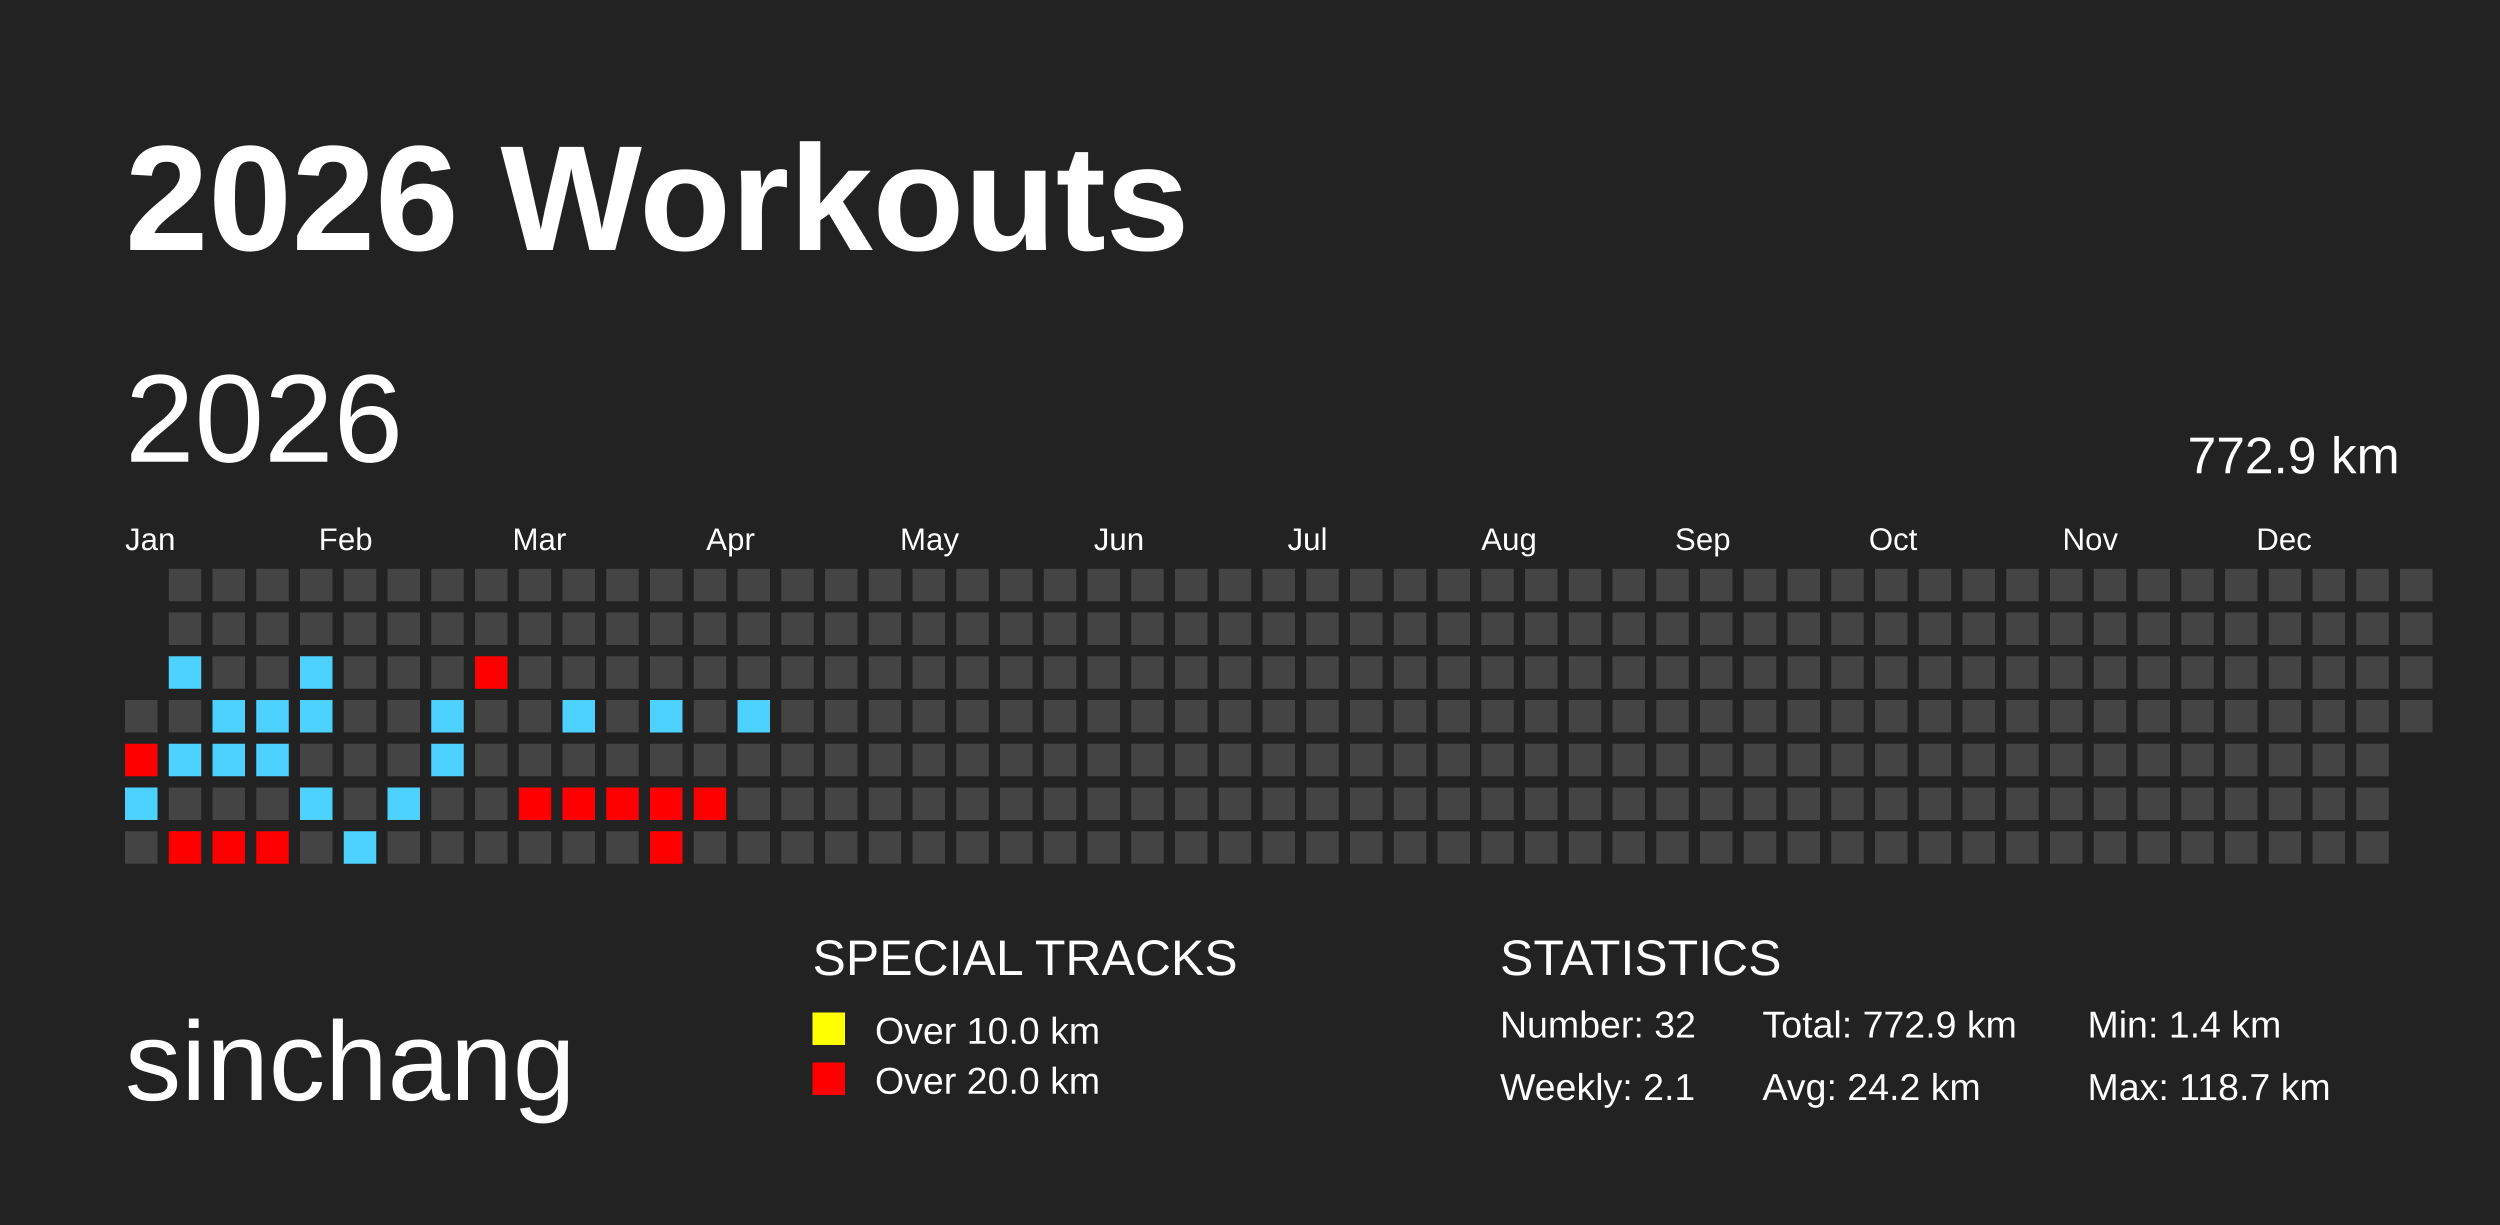
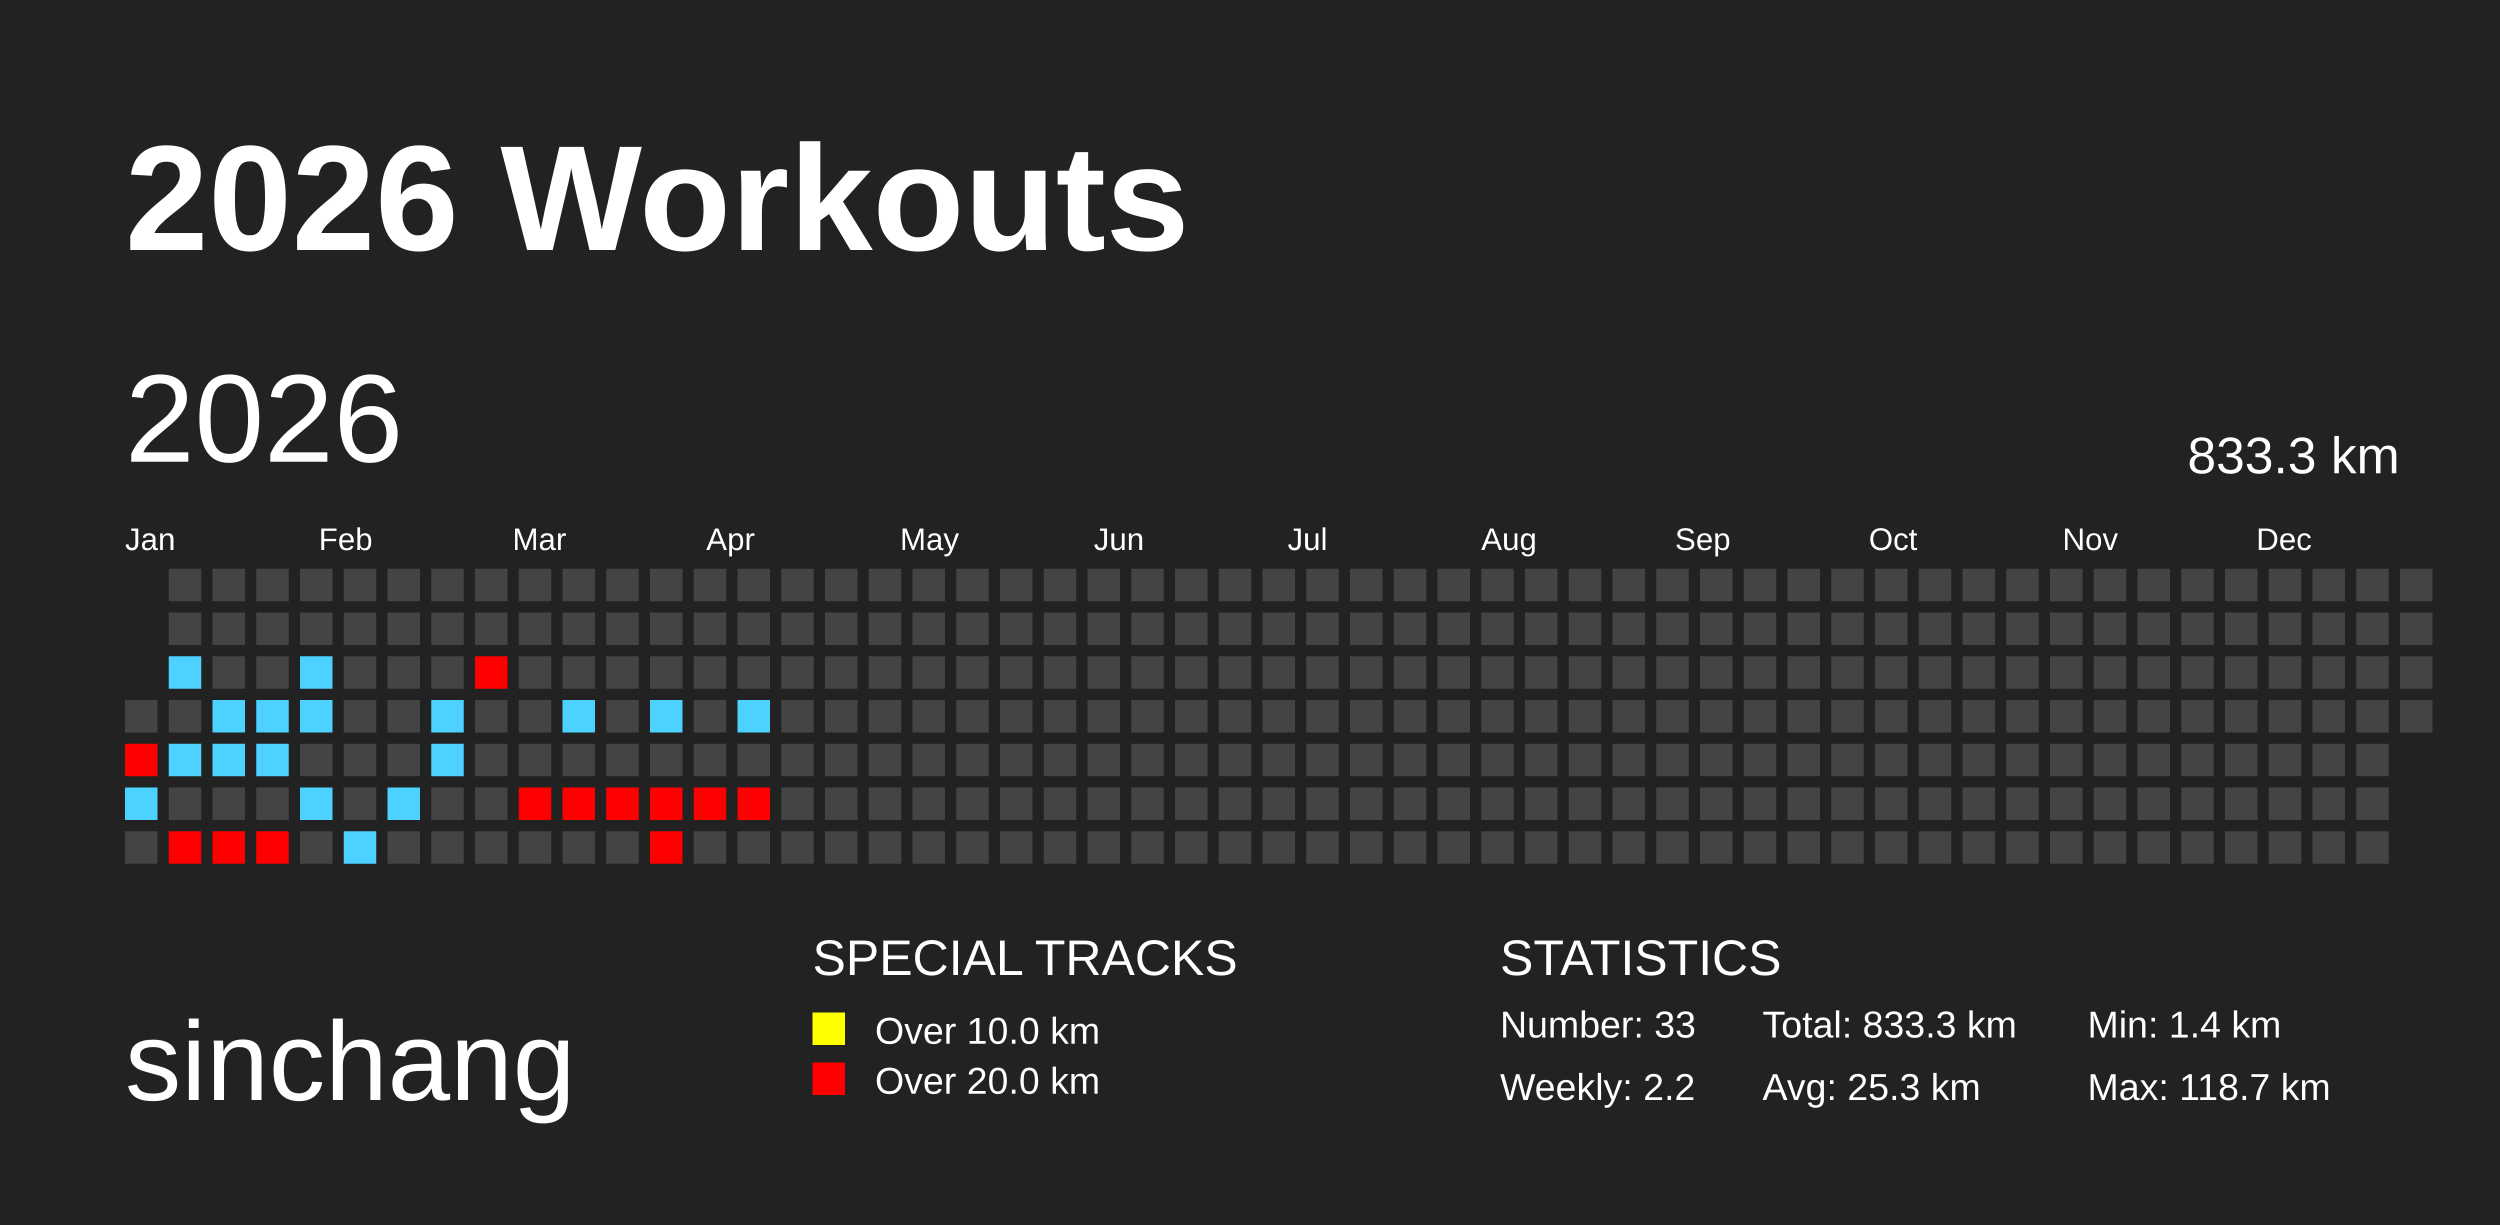
<svg xmlns="http://www.w3.org/2000/svg" baseProfile="full" height="98mm" version="1.1" viewBox="0,0,200,98" width="200mm">
  <defs />
  <rect fill="#222222" height="98" width="200" x="0" y="0" />
  <text fill="#FFFFFF" style="font-size:12px; font-family:Arial; font-weight:bold;" x="10" y="20">2026 Workouts</text>
  <text fill="#FFFFFF" style="font-size:9px; font-family:Arial" x="10" y="88">sinchang</text>
  <text fill="#FFFFFF" style="font-size:4px; font-family:Arial" x="65" y="78">SPECIAL TRACKS</text>
  <rect fill="yellow" height="2.6" width="2.6" x="65" y="81" />
  <text fill="#FFFFFF" style="font-size:3px; font-family:Arial" x="70" y="83.5">Over 10.0 km</text>
  <rect fill="red" height="2.6" width="2.6" x="65" y="85" />
  <text fill="#FFFFFF" style="font-size:3px; font-family:Arial" x="70" y="87.5">Over 20.0 km</text>
  <text fill="#FFFFFF" style="font-size:4px; font-family:Arial" x="120" y="78">STATISTICS</text>
-   <text fill="#FFFFFF" style="font-size:3px; font-family:Arial" x="120" y="83">Number: 32</text>
-   <text fill="#FFFFFF" style="font-size:3px; font-family:Arial" x="120" y="88">Weekly: 2.1</text>
-   <text fill="#FFFFFF" style="font-size:3px; font-family:Arial" x="141" y="83">Total: 772.9 km</text>
-   <text fill="#FFFFFF" style="font-size:3px; font-family:Arial" x="141" y="88">Avg: 24.2 km</text>
+   <text fill="#FFFFFF" style="font-size:3px; font-family:Arial" x="120" y="83">Number: 33</text>
+   <text fill="#FFFFFF" style="font-size:3px; font-family:Arial" x="120" y="88">Weekly: 2.2</text>
+   <text fill="#FFFFFF" style="font-size:3px; font-family:Arial" x="141" y="83">Total: 833.3 km</text>
+   <text fill="#FFFFFF" style="font-size:3px; font-family:Arial" x="141" y="88">Avg: 25.3 km</text>
  <text fill="#FFFFFF" style="font-size:3px; font-family:Arial" x="167" y="83">Min: 1.4 km</text>
  <text fill="#FFFFFF" style="font-size:3px; font-family:Arial" x="167" y="88">Max: 118.7 km</text>
  <text dominant-baseline="hanging" fill="#FFFFFF" style="font-size:10.0px; font-family:Arial;" x="10" y="30">2026</text>
-   <text dominant-baseline="hanging" fill="#FFFFFF" style="font-size:4.125px; font-family:Arial;" x="175" y="35">772.9 km</text>
+   <text dominant-baseline="hanging" fill="#FFFFFF" style="font-size:4.125px; font-family:Arial;" x="175" y="35">833.3 km</text>
  <text fill="#FFFFFF" style="font-size:2.5px; font-family:Arial" x="10.0" y="44">Jan</text>
  <text fill="#FFFFFF" style="font-size:2.5px; font-family:Arial" x="25.5" y="44">Feb</text>
  <text fill="#FFFFFF" style="font-size:2.5px; font-family:Arial" x="41.0" y="44">Mar</text>
  <text fill="#FFFFFF" style="font-size:2.5px; font-family:Arial" x="56.5" y="44">Apr</text>
  <text fill="#FFFFFF" style="font-size:2.5px; font-family:Arial" x="72.0" y="44">May</text>
  <text fill="#FFFFFF" style="font-size:2.5px; font-family:Arial" x="87.5" y="44">Jun</text>
  <text fill="#FFFFFF" style="font-size:2.5px; font-family:Arial" x="103.0" y="44">Jul</text>
  <text fill="#FFFFFF" style="font-size:2.5px; font-family:Arial" x="118.5" y="44">Aug</text>
  <text fill="#FFFFFF" style="font-size:2.5px; font-family:Arial" x="134.0" y="44">Sep</text>
  <text fill="#FFFFFF" style="font-size:2.5px; font-family:Arial" x="149.5" y="44">Oct</text>
  <text fill="#FFFFFF" style="font-size:2.5px; font-family:Arial" x="165.0" y="44">Nov</text>
  <text fill="#FFFFFF" style="font-size:2.5px; font-family:Arial" x="180.5" y="44">Dec</text>
  <rect fill="#444444" height="2.6" width="2.6" x="10.0" y="56.0" />
  <rect fill="red" height="2.6" width="2.6" x="10.0" y="59.5" />
  <rect fill="#4dd2ff" height="2.6" width="2.6" x="10.0" y="63.0" />
  <rect fill="#444444" height="2.6" width="2.6" x="10.0" y="66.5" />
  <rect fill="#444444" height="2.6" width="2.6" x="13.5" y="45.5" />
  <rect fill="#444444" height="2.6" width="2.6" x="13.5" y="49.0" />
  <rect fill="#4dd2ff" height="2.6" width="2.6" x="13.5" y="52.5" />
  <rect fill="#444444" height="2.6" width="2.6" x="13.5" y="56.0" />
  <rect fill="#4dd2ff" height="2.6" width="2.6" x="13.5" y="59.5" />
  <rect fill="#444444" height="2.6" width="2.6" x="13.5" y="63.0" />
  <rect fill="red" height="2.6" width="2.6" x="13.5" y="66.5" />
  <rect fill="#444444" height="2.6" width="2.6" x="17.0" y="45.5" />
  <rect fill="#444444" height="2.6" width="2.6" x="17.0" y="49.0" />
  <rect fill="#444444" height="2.6" width="2.6" x="17.0" y="52.5" />
  <rect fill="#4dd2ff" height="2.6" width="2.6" x="17.0" y="56.0" />
  <rect fill="#4dd2ff" height="2.6" width="2.6" x="17.0" y="59.5" />
  <rect fill="#444444" height="2.6" width="2.6" x="17.0" y="63.0" />
  <rect fill="red" height="2.6" width="2.6" x="17.0" y="66.5" />
  <rect fill="#444444" height="2.6" width="2.6" x="20.5" y="45.5" />
  <rect fill="#444444" height="2.6" width="2.6" x="20.5" y="49.0" />
  <rect fill="#444444" height="2.6" width="2.6" x="20.5" y="52.5" />
  <rect fill="#4dd2ff" height="2.6" width="2.6" x="20.5" y="56.0" />
  <rect fill="#4dd2ff" height="2.6" width="2.6" x="20.5" y="59.5" />
  <rect fill="#444444" height="2.6" width="2.6" x="20.5" y="63.0" />
  <rect fill="red" height="2.6" width="2.6" x="20.5" y="66.5" />
  <rect fill="#444444" height="2.6" width="2.6" x="24.0" y="45.5" />
  <rect fill="#444444" height="2.6" width="2.6" x="24.0" y="49.0" />
  <rect fill="#4dd2ff" height="2.6" width="2.6" x="24.0" y="52.5" />
  <rect fill="#4dd2ff" height="2.6" width="2.6" x="24.0" y="56.0" />
  <rect fill="#444444" height="2.6" width="2.6" x="24.0" y="59.5" />
  <rect fill="#4dd2ff" height="2.6" width="2.6" x="24.0" y="63.0" />
  <rect fill="#444444" height="2.6" width="2.6" x="24.0" y="66.5" />
  <rect fill="#444444" height="2.6" width="2.6" x="27.5" y="45.5" />
  <rect fill="#444444" height="2.6" width="2.6" x="27.5" y="49.0" />
  <rect fill="#444444" height="2.6" width="2.6" x="27.5" y="52.5" />
  <rect fill="#444444" height="2.6" width="2.6" x="27.5" y="56.0" />
  <rect fill="#444444" height="2.6" width="2.6" x="27.5" y="59.5" />
  <rect fill="#444444" height="2.6" width="2.6" x="27.5" y="63.0" />
  <rect fill="#4dd2ff" height="2.6" width="2.6" x="27.5" y="66.5" />
  <rect fill="#444444" height="2.6" width="2.6" x="31.0" y="45.5" />
  <rect fill="#444444" height="2.6" width="2.6" x="31.0" y="49.0" />
  <rect fill="#444444" height="2.6" width="2.6" x="31.0" y="52.5" />
  <rect fill="#444444" height="2.6" width="2.6" x="31.0" y="56.0" />
  <rect fill="#444444" height="2.6" width="2.6" x="31.0" y="59.5" />
  <rect fill="#4dd2ff" height="2.6" width="2.6" x="31.0" y="63.0" />
  <rect fill="#444444" height="2.6" width="2.6" x="31.0" y="66.5" />
  <rect fill="#444444" height="2.6" width="2.6" x="34.5" y="45.5" />
  <rect fill="#444444" height="2.6" width="2.6" x="34.5" y="49.0" />
  <rect fill="#444444" height="2.6" width="2.6" x="34.5" y="52.5" />
  <rect fill="#4dd2ff" height="2.6" width="2.6" x="34.5" y="56.0" />
  <rect fill="#4dd2ff" height="2.6" width="2.6" x="34.5" y="59.5" />
  <rect fill="#444444" height="2.6" width="2.6" x="34.5" y="63.0" />
  <rect fill="#444444" height="2.6" width="2.6" x="34.5" y="66.5" />
  <rect fill="#444444" height="2.6" width="2.6" x="38.0" y="45.5" />
  <rect fill="#444444" height="2.6" width="2.6" x="38.0" y="49.0" />
  <rect fill="red" height="2.6" width="2.6" x="38.0" y="52.5" />
  <rect fill="#444444" height="2.6" width="2.6" x="38.0" y="56.0" />
  <rect fill="#444444" height="2.6" width="2.6" x="38.0" y="59.5" />
  <rect fill="#444444" height="2.6" width="2.6" x="38.0" y="63.0" />
  <rect fill="#444444" height="2.6" width="2.6" x="38.0" y="66.5" />
  <rect fill="#444444" height="2.6" width="2.6" x="41.5" y="45.5" />
  <rect fill="#444444" height="2.6" width="2.6" x="41.5" y="49.0" />
  <rect fill="#444444" height="2.6" width="2.6" x="41.5" y="52.5" />
  <rect fill="#444444" height="2.6" width="2.6" x="41.5" y="56.0" />
  <rect fill="#444444" height="2.6" width="2.6" x="41.5" y="59.5" />
  <rect fill="red" height="2.6" width="2.6" x="41.5" y="63.0" />
  <rect fill="#444444" height="2.6" width="2.6" x="41.5" y="66.5" />
  <rect fill="#444444" height="2.6" width="2.6" x="45.0" y="45.5" />
  <rect fill="#444444" height="2.6" width="2.6" x="45.0" y="49.0" />
  <rect fill="#444444" height="2.6" width="2.6" x="45.0" y="52.5" />
  <rect fill="#4dd2ff" height="2.6" width="2.6" x="45.0" y="56.0" />
  <rect fill="#444444" height="2.6" width="2.6" x="45.0" y="59.5" />
  <rect fill="red" height="2.6" width="2.6" x="45.0" y="63.0" />
  <rect fill="#444444" height="2.6" width="2.6" x="45.0" y="66.5" />
  <rect fill="#444444" height="2.6" width="2.6" x="48.5" y="45.5" />
  <rect fill="#444444" height="2.6" width="2.6" x="48.5" y="49.0" />
  <rect fill="#444444" height="2.6" width="2.6" x="48.5" y="52.5" />
  <rect fill="#444444" height="2.6" width="2.6" x="48.5" y="56.0" />
  <rect fill="#444444" height="2.6" width="2.6" x="48.5" y="59.5" />
  <rect fill="red" height="2.6" width="2.6" x="48.5" y="63.0" />
  <rect fill="#444444" height="2.6" width="2.6" x="48.5" y="66.5" />
  <rect fill="#444444" height="2.6" width="2.6" x="52.0" y="45.5" />
  <rect fill="#444444" height="2.6" width="2.6" x="52.0" y="49.0" />
  <rect fill="#444444" height="2.6" width="2.6" x="52.0" y="52.5" />
  <rect fill="#4dd2ff" height="2.6" width="2.6" x="52.0" y="56.0" />
  <rect fill="#444444" height="2.6" width="2.6" x="52.0" y="59.5" />
  <rect fill="red" height="2.6" width="2.6" x="52.0" y="63.0" />
  <rect fill="red" height="2.6" width="2.6" x="52.0" y="66.5" />
  <rect fill="#444444" height="2.6" width="2.6" x="55.5" y="45.5" />
  <rect fill="#444444" height="2.6" width="2.6" x="55.5" y="49.0" />
  <rect fill="#444444" height="2.6" width="2.6" x="55.5" y="52.5" />
  <rect fill="#444444" height="2.6" width="2.6" x="55.5" y="56.0" />
  <rect fill="#444444" height="2.6" width="2.6" x="55.5" y="59.5" />
  <rect fill="red" height="2.6" width="2.6" x="55.5" y="63.0" />
  <rect fill="#444444" height="2.6" width="2.6" x="55.5" y="66.5" />
  <rect fill="#444444" height="2.6" width="2.6" x="59.0" y="45.5" />
  <rect fill="#444444" height="2.6" width="2.6" x="59.0" y="49.0" />
  <rect fill="#444444" height="2.6" width="2.6" x="59.0" y="52.5" />
  <rect fill="#4dd2ff" height="2.6" width="2.6" x="59.0" y="56.0" />
  <rect fill="#444444" height="2.6" width="2.6" x="59.0" y="59.5" />
-   <rect fill="#444444" height="2.6" width="2.6" x="59.0" y="63.0" />
+   <rect fill="red" height="2.6" width="2.6" x="59.0" y="63.0" />
  <rect fill="#444444" height="2.6" width="2.6" x="59.0" y="66.5" />
  <rect fill="#444444" height="2.6" width="2.6" x="62.5" y="45.5" />
  <rect fill="#444444" height="2.6" width="2.6" x="62.5" y="49.0" />
  <rect fill="#444444" height="2.6" width="2.6" x="62.5" y="52.5" />
  <rect fill="#444444" height="2.6" width="2.6" x="62.5" y="56.0" />
  <rect fill="#444444" height="2.6" width="2.6" x="62.5" y="59.5" />
  <rect fill="#444444" height="2.6" width="2.6" x="62.5" y="63.0" />
  <rect fill="#444444" height="2.6" width="2.6" x="62.5" y="66.5" />
  <rect fill="#444444" height="2.6" width="2.6" x="66.0" y="45.5" />
  <rect fill="#444444" height="2.6" width="2.6" x="66.0" y="49.0" />
  <rect fill="#444444" height="2.6" width="2.6" x="66.0" y="52.5" />
  <rect fill="#444444" height="2.6" width="2.6" x="66.0" y="56.0" />
  <rect fill="#444444" height="2.6" width="2.6" x="66.0" y="59.5" />
  <rect fill="#444444" height="2.6" width="2.6" x="66.0" y="63.0" />
  <rect fill="#444444" height="2.6" width="2.6" x="66.0" y="66.5" />
  <rect fill="#444444" height="2.6" width="2.6" x="69.5" y="45.5" />
  <rect fill="#444444" height="2.6" width="2.6" x="69.5" y="49.0" />
  <rect fill="#444444" height="2.6" width="2.6" x="69.5" y="52.5" />
  <rect fill="#444444" height="2.6" width="2.6" x="69.5" y="56.0" />
  <rect fill="#444444" height="2.6" width="2.6" x="69.5" y="59.5" />
  <rect fill="#444444" height="2.6" width="2.6" x="69.5" y="63.0" />
  <rect fill="#444444" height="2.6" width="2.6" x="69.5" y="66.5" />
  <rect fill="#444444" height="2.6" width="2.6" x="73.0" y="45.5" />
  <rect fill="#444444" height="2.6" width="2.6" x="73.0" y="49.0" />
  <rect fill="#444444" height="2.6" width="2.6" x="73.0" y="52.5" />
  <rect fill="#444444" height="2.6" width="2.6" x="73.0" y="56.0" />
  <rect fill="#444444" height="2.6" width="2.6" x="73.0" y="59.5" />
  <rect fill="#444444" height="2.6" width="2.6" x="73.0" y="63.0" />
  <rect fill="#444444" height="2.6" width="2.6" x="73.0" y="66.5" />
  <rect fill="#444444" height="2.6" width="2.6" x="76.5" y="45.5" />
  <rect fill="#444444" height="2.6" width="2.6" x="76.5" y="49.0" />
  <rect fill="#444444" height="2.6" width="2.6" x="76.5" y="52.5" />
  <rect fill="#444444" height="2.6" width="2.6" x="76.5" y="56.0" />
  <rect fill="#444444" height="2.6" width="2.6" x="76.5" y="59.5" />
  <rect fill="#444444" height="2.6" width="2.6" x="76.5" y="63.0" />
  <rect fill="#444444" height="2.6" width="2.6" x="76.5" y="66.5" />
  <rect fill="#444444" height="2.6" width="2.6" x="80.0" y="45.5" />
  <rect fill="#444444" height="2.6" width="2.6" x="80.0" y="49.0" />
  <rect fill="#444444" height="2.6" width="2.6" x="80.0" y="52.5" />
  <rect fill="#444444" height="2.6" width="2.6" x="80.0" y="56.0" />
  <rect fill="#444444" height="2.6" width="2.6" x="80.0" y="59.5" />
  <rect fill="#444444" height="2.6" width="2.6" x="80.0" y="63.0" />
  <rect fill="#444444" height="2.6" width="2.6" x="80.0" y="66.5" />
  <rect fill="#444444" height="2.6" width="2.6" x="83.5" y="45.5" />
  <rect fill="#444444" height="2.6" width="2.6" x="83.5" y="49.0" />
  <rect fill="#444444" height="2.6" width="2.6" x="83.5" y="52.5" />
  <rect fill="#444444" height="2.6" width="2.6" x="83.5" y="56.0" />
  <rect fill="#444444" height="2.6" width="2.6" x="83.5" y="59.5" />
  <rect fill="#444444" height="2.6" width="2.6" x="83.5" y="63.0" />
  <rect fill="#444444" height="2.6" width="2.6" x="83.5" y="66.5" />
  <rect fill="#444444" height="2.6" width="2.6" x="87.0" y="45.5" />
  <rect fill="#444444" height="2.6" width="2.6" x="87.0" y="49.0" />
  <rect fill="#444444" height="2.6" width="2.6" x="87.0" y="52.5" />
  <rect fill="#444444" height="2.6" width="2.6" x="87.0" y="56.0" />
  <rect fill="#444444" height="2.6" width="2.6" x="87.0" y="59.5" />
  <rect fill="#444444" height="2.6" width="2.6" x="87.0" y="63.0" />
  <rect fill="#444444" height="2.6" width="2.6" x="87.0" y="66.5" />
  <rect fill="#444444" height="2.6" width="2.6" x="90.5" y="45.5" />
  <rect fill="#444444" height="2.6" width="2.6" x="90.5" y="49.0" />
  <rect fill="#444444" height="2.6" width="2.6" x="90.5" y="52.5" />
  <rect fill="#444444" height="2.6" width="2.6" x="90.5" y="56.0" />
  <rect fill="#444444" height="2.6" width="2.6" x="90.5" y="59.5" />
  <rect fill="#444444" height="2.6" width="2.6" x="90.5" y="63.0" />
  <rect fill="#444444" height="2.6" width="2.6" x="90.5" y="66.5" />
  <rect fill="#444444" height="2.6" width="2.6" x="94.0" y="45.5" />
  <rect fill="#444444" height="2.6" width="2.6" x="94.0" y="49.0" />
  <rect fill="#444444" height="2.6" width="2.6" x="94.0" y="52.5" />
  <rect fill="#444444" height="2.6" width="2.6" x="94.0" y="56.0" />
  <rect fill="#444444" height="2.6" width="2.6" x="94.0" y="59.5" />
  <rect fill="#444444" height="2.6" width="2.6" x="94.0" y="63.0" />
  <rect fill="#444444" height="2.6" width="2.6" x="94.0" y="66.5" />
  <rect fill="#444444" height="2.6" width="2.6" x="97.5" y="45.5" />
  <rect fill="#444444" height="2.6" width="2.6" x="97.5" y="49.0" />
  <rect fill="#444444" height="2.6" width="2.6" x="97.5" y="52.5" />
  <rect fill="#444444" height="2.6" width="2.6" x="97.5" y="56.0" />
  <rect fill="#444444" height="2.6" width="2.6" x="97.5" y="59.5" />
  <rect fill="#444444" height="2.6" width="2.6" x="97.5" y="63.0" />
  <rect fill="#444444" height="2.6" width="2.6" x="97.5" y="66.5" />
  <rect fill="#444444" height="2.6" width="2.6" x="101.0" y="45.5" />
  <rect fill="#444444" height="2.6" width="2.6" x="101.0" y="49.0" />
  <rect fill="#444444" height="2.6" width="2.6" x="101.0" y="52.5" />
  <rect fill="#444444" height="2.6" width="2.6" x="101.0" y="56.0" />
  <rect fill="#444444" height="2.6" width="2.6" x="101.0" y="59.5" />
  <rect fill="#444444" height="2.6" width="2.6" x="101.0" y="63.0" />
  <rect fill="#444444" height="2.6" width="2.6" x="101.0" y="66.5" />
  <rect fill="#444444" height="2.6" width="2.6" x="104.5" y="45.5" />
  <rect fill="#444444" height="2.6" width="2.6" x="104.5" y="49.0" />
  <rect fill="#444444" height="2.6" width="2.6" x="104.5" y="52.5" />
  <rect fill="#444444" height="2.6" width="2.6" x="104.5" y="56.0" />
  <rect fill="#444444" height="2.6" width="2.6" x="104.5" y="59.5" />
  <rect fill="#444444" height="2.6" width="2.6" x="104.5" y="63.0" />
  <rect fill="#444444" height="2.6" width="2.6" x="104.5" y="66.5" />
  <rect fill="#444444" height="2.6" width="2.6" x="108.0" y="45.5" />
  <rect fill="#444444" height="2.6" width="2.6" x="108.0" y="49.0" />
  <rect fill="#444444" height="2.6" width="2.6" x="108.0" y="52.5" />
  <rect fill="#444444" height="2.6" width="2.6" x="108.0" y="56.0" />
  <rect fill="#444444" height="2.6" width="2.6" x="108.0" y="59.5" />
  <rect fill="#444444" height="2.6" width="2.6" x="108.0" y="63.0" />
  <rect fill="#444444" height="2.6" width="2.6" x="108.0" y="66.5" />
  <rect fill="#444444" height="2.6" width="2.6" x="111.5" y="45.5" />
  <rect fill="#444444" height="2.6" width="2.6" x="111.5" y="49.0" />
  <rect fill="#444444" height="2.6" width="2.6" x="111.5" y="52.5" />
  <rect fill="#444444" height="2.6" width="2.6" x="111.5" y="56.0" />
  <rect fill="#444444" height="2.6" width="2.6" x="111.5" y="59.5" />
  <rect fill="#444444" height="2.6" width="2.6" x="111.5" y="63.0" />
  <rect fill="#444444" height="2.6" width="2.6" x="111.5" y="66.5" />
  <rect fill="#444444" height="2.6" width="2.6" x="115.0" y="45.5" />
  <rect fill="#444444" height="2.6" width="2.6" x="115.0" y="49.0" />
  <rect fill="#444444" height="2.6" width="2.6" x="115.0" y="52.5" />
  <rect fill="#444444" height="2.6" width="2.6" x="115.0" y="56.0" />
  <rect fill="#444444" height="2.6" width="2.6" x="115.0" y="59.5" />
  <rect fill="#444444" height="2.6" width="2.6" x="115.0" y="63.0" />
  <rect fill="#444444" height="2.6" width="2.6" x="115.0" y="66.5" />
  <rect fill="#444444" height="2.6" width="2.6" x="118.5" y="45.5" />
  <rect fill="#444444" height="2.6" width="2.6" x="118.5" y="49.0" />
  <rect fill="#444444" height="2.6" width="2.6" x="118.5" y="52.5" />
  <rect fill="#444444" height="2.6" width="2.6" x="118.5" y="56.0" />
  <rect fill="#444444" height="2.6" width="2.6" x="118.5" y="59.5" />
  <rect fill="#444444" height="2.6" width="2.6" x="118.5" y="63.0" />
  <rect fill="#444444" height="2.6" width="2.6" x="118.5" y="66.5" />
  <rect fill="#444444" height="2.6" width="2.6" x="122.0" y="45.5" />
  <rect fill="#444444" height="2.6" width="2.6" x="122.0" y="49.0" />
  <rect fill="#444444" height="2.6" width="2.6" x="122.0" y="52.5" />
  <rect fill="#444444" height="2.6" width="2.6" x="122.0" y="56.0" />
  <rect fill="#444444" height="2.6" width="2.6" x="122.0" y="59.5" />
  <rect fill="#444444" height="2.6" width="2.6" x="122.0" y="63.0" />
  <rect fill="#444444" height="2.6" width="2.6" x="122.0" y="66.5" />
  <rect fill="#444444" height="2.6" width="2.6" x="125.5" y="45.5" />
  <rect fill="#444444" height="2.6" width="2.6" x="125.5" y="49.0" />
  <rect fill="#444444" height="2.6" width="2.6" x="125.5" y="52.5" />
  <rect fill="#444444" height="2.6" width="2.6" x="125.5" y="56.0" />
  <rect fill="#444444" height="2.6" width="2.6" x="125.5" y="59.5" />
  <rect fill="#444444" height="2.6" width="2.6" x="125.5" y="63.0" />
  <rect fill="#444444" height="2.6" width="2.6" x="125.5" y="66.5" />
  <rect fill="#444444" height="2.6" width="2.6" x="129.0" y="45.5" />
  <rect fill="#444444" height="2.6" width="2.6" x="129.0" y="49.0" />
  <rect fill="#444444" height="2.6" width="2.6" x="129.0" y="52.5" />
  <rect fill="#444444" height="2.6" width="2.6" x="129.0" y="56.0" />
  <rect fill="#444444" height="2.6" width="2.6" x="129.0" y="59.5" />
  <rect fill="#444444" height="2.6" width="2.6" x="129.0" y="63.0" />
  <rect fill="#444444" height="2.6" width="2.6" x="129.0" y="66.5" />
  <rect fill="#444444" height="2.6" width="2.6" x="132.5" y="45.5" />
  <rect fill="#444444" height="2.6" width="2.6" x="132.5" y="49.0" />
  <rect fill="#444444" height="2.6" width="2.6" x="132.5" y="52.5" />
  <rect fill="#444444" height="2.6" width="2.6" x="132.5" y="56.0" />
  <rect fill="#444444" height="2.6" width="2.6" x="132.5" y="59.5" />
  <rect fill="#444444" height="2.6" width="2.6" x="132.5" y="63.0" />
  <rect fill="#444444" height="2.6" width="2.6" x="132.5" y="66.5" />
  <rect fill="#444444" height="2.6" width="2.6" x="136.0" y="45.5" />
  <rect fill="#444444" height="2.6" width="2.6" x="136.0" y="49.0" />
  <rect fill="#444444" height="2.6" width="2.6" x="136.0" y="52.5" />
  <rect fill="#444444" height="2.6" width="2.6" x="136.0" y="56.0" />
  <rect fill="#444444" height="2.6" width="2.6" x="136.0" y="59.5" />
  <rect fill="#444444" height="2.6" width="2.6" x="136.0" y="63.0" />
  <rect fill="#444444" height="2.6" width="2.6" x="136.0" y="66.5" />
  <rect fill="#444444" height="2.6" width="2.6" x="139.5" y="45.5" />
  <rect fill="#444444" height="2.6" width="2.6" x="139.5" y="49.0" />
  <rect fill="#444444" height="2.6" width="2.6" x="139.5" y="52.5" />
  <rect fill="#444444" height="2.6" width="2.6" x="139.5" y="56.0" />
  <rect fill="#444444" height="2.6" width="2.6" x="139.5" y="59.5" />
  <rect fill="#444444" height="2.6" width="2.6" x="139.5" y="63.0" />
  <rect fill="#444444" height="2.6" width="2.6" x="139.5" y="66.5" />
  <rect fill="#444444" height="2.6" width="2.6" x="143.0" y="45.5" />
  <rect fill="#444444" height="2.6" width="2.6" x="143.0" y="49.0" />
  <rect fill="#444444" height="2.6" width="2.6" x="143.0" y="52.5" />
  <rect fill="#444444" height="2.6" width="2.6" x="143.0" y="56.0" />
  <rect fill="#444444" height="2.6" width="2.6" x="143.0" y="59.5" />
  <rect fill="#444444" height="2.6" width="2.6" x="143.0" y="63.0" />
  <rect fill="#444444" height="2.6" width="2.6" x="143.0" y="66.5" />
  <rect fill="#444444" height="2.6" width="2.6" x="146.5" y="45.5" />
  <rect fill="#444444" height="2.6" width="2.6" x="146.5" y="49.0" />
  <rect fill="#444444" height="2.6" width="2.6" x="146.5" y="52.5" />
  <rect fill="#444444" height="2.6" width="2.6" x="146.5" y="56.0" />
  <rect fill="#444444" height="2.6" width="2.6" x="146.5" y="59.5" />
  <rect fill="#444444" height="2.6" width="2.6" x="146.5" y="63.0" />
  <rect fill="#444444" height="2.6" width="2.6" x="146.5" y="66.5" />
  <rect fill="#444444" height="2.6" width="2.6" x="150.0" y="45.5" />
  <rect fill="#444444" height="2.6" width="2.6" x="150.0" y="49.0" />
  <rect fill="#444444" height="2.6" width="2.6" x="150.0" y="52.5" />
  <rect fill="#444444" height="2.6" width="2.6" x="150.0" y="56.0" />
  <rect fill="#444444" height="2.6" width="2.6" x="150.0" y="59.5" />
  <rect fill="#444444" height="2.6" width="2.6" x="150.0" y="63.0" />
  <rect fill="#444444" height="2.6" width="2.6" x="150.0" y="66.5" />
  <rect fill="#444444" height="2.6" width="2.6" x="153.5" y="45.5" />
  <rect fill="#444444" height="2.6" width="2.6" x="153.5" y="49.0" />
  <rect fill="#444444" height="2.6" width="2.6" x="153.5" y="52.5" />
  <rect fill="#444444" height="2.6" width="2.6" x="153.5" y="56.0" />
  <rect fill="#444444" height="2.6" width="2.6" x="153.5" y="59.5" />
  <rect fill="#444444" height="2.6" width="2.6" x="153.5" y="63.0" />
  <rect fill="#444444" height="2.6" width="2.6" x="153.5" y="66.5" />
  <rect fill="#444444" height="2.6" width="2.6" x="157.0" y="45.5" />
  <rect fill="#444444" height="2.6" width="2.6" x="157.0" y="49.0" />
  <rect fill="#444444" height="2.6" width="2.6" x="157.0" y="52.5" />
  <rect fill="#444444" height="2.6" width="2.6" x="157.0" y="56.0" />
  <rect fill="#444444" height="2.6" width="2.6" x="157.0" y="59.5" />
  <rect fill="#444444" height="2.6" width="2.6" x="157.0" y="63.0" />
  <rect fill="#444444" height="2.6" width="2.6" x="157.0" y="66.5" />
  <rect fill="#444444" height="2.6" width="2.6" x="160.5" y="45.5" />
  <rect fill="#444444" height="2.6" width="2.6" x="160.5" y="49.0" />
  <rect fill="#444444" height="2.6" width="2.6" x="160.5" y="52.5" />
  <rect fill="#444444" height="2.6" width="2.6" x="160.5" y="56.0" />
  <rect fill="#444444" height="2.6" width="2.6" x="160.5" y="59.5" />
  <rect fill="#444444" height="2.6" width="2.6" x="160.5" y="63.0" />
  <rect fill="#444444" height="2.6" width="2.6" x="160.5" y="66.5" />
  <rect fill="#444444" height="2.6" width="2.6" x="164.0" y="45.5" />
  <rect fill="#444444" height="2.6" width="2.6" x="164.0" y="49.0" />
  <rect fill="#444444" height="2.6" width="2.6" x="164.0" y="52.5" />
  <rect fill="#444444" height="2.6" width="2.6" x="164.0" y="56.0" />
  <rect fill="#444444" height="2.6" width="2.6" x="164.0" y="59.5" />
  <rect fill="#444444" height="2.6" width="2.6" x="164.0" y="63.0" />
  <rect fill="#444444" height="2.6" width="2.6" x="164.0" y="66.5" />
  <rect fill="#444444" height="2.6" width="2.6" x="167.5" y="45.5" />
  <rect fill="#444444" height="2.6" width="2.6" x="167.5" y="49.0" />
  <rect fill="#444444" height="2.6" width="2.6" x="167.5" y="52.5" />
  <rect fill="#444444" height="2.6" width="2.6" x="167.5" y="56.0" />
  <rect fill="#444444" height="2.6" width="2.6" x="167.5" y="59.5" />
  <rect fill="#444444" height="2.6" width="2.6" x="167.5" y="63.0" />
  <rect fill="#444444" height="2.6" width="2.6" x="167.5" y="66.5" />
  <rect fill="#444444" height="2.6" width="2.6" x="171.0" y="45.5" />
  <rect fill="#444444" height="2.6" width="2.6" x="171.0" y="49.0" />
  <rect fill="#444444" height="2.6" width="2.6" x="171.0" y="52.5" />
  <rect fill="#444444" height="2.6" width="2.6" x="171.0" y="56.0" />
  <rect fill="#444444" height="2.6" width="2.6" x="171.0" y="59.5" />
  <rect fill="#444444" height="2.6" width="2.6" x="171.0" y="63.0" />
  <rect fill="#444444" height="2.6" width="2.6" x="171.0" y="66.5" />
  <rect fill="#444444" height="2.6" width="2.6" x="174.5" y="45.5" />
  <rect fill="#444444" height="2.6" width="2.6" x="174.5" y="49.0" />
  <rect fill="#444444" height="2.6" width="2.6" x="174.5" y="52.5" />
  <rect fill="#444444" height="2.6" width="2.6" x="174.5" y="56.0" />
  <rect fill="#444444" height="2.6" width="2.6" x="174.5" y="59.5" />
  <rect fill="#444444" height="2.6" width="2.6" x="174.5" y="63.0" />
  <rect fill="#444444" height="2.6" width="2.6" x="174.5" y="66.5" />
  <rect fill="#444444" height="2.6" width="2.6" x="178.0" y="45.5" />
  <rect fill="#444444" height="2.6" width="2.6" x="178.0" y="49.0" />
  <rect fill="#444444" height="2.6" width="2.6" x="178.0" y="52.5" />
  <rect fill="#444444" height="2.6" width="2.6" x="178.0" y="56.0" />
  <rect fill="#444444" height="2.6" width="2.6" x="178.0" y="59.5" />
  <rect fill="#444444" height="2.6" width="2.6" x="178.0" y="63.0" />
  <rect fill="#444444" height="2.6" width="2.6" x="178.0" y="66.5" />
  <rect fill="#444444" height="2.6" width="2.6" x="181.5" y="45.5" />
  <rect fill="#444444" height="2.6" width="2.6" x="181.5" y="49.0" />
  <rect fill="#444444" height="2.6" width="2.6" x="181.5" y="52.5" />
  <rect fill="#444444" height="2.6" width="2.6" x="181.5" y="56.0" />
  <rect fill="#444444" height="2.6" width="2.6" x="181.5" y="59.5" />
  <rect fill="#444444" height="2.6" width="2.6" x="181.5" y="63.0" />
  <rect fill="#444444" height="2.6" width="2.6" x="181.5" y="66.5" />
  <rect fill="#444444" height="2.6" width="2.6" x="185.0" y="45.5" />
  <rect fill="#444444" height="2.6" width="2.6" x="185.0" y="49.0" />
  <rect fill="#444444" height="2.6" width="2.6" x="185.0" y="52.5" />
  <rect fill="#444444" height="2.6" width="2.6" x="185.0" y="56.0" />
  <rect fill="#444444" height="2.6" width="2.6" x="185.0" y="59.5" />
  <rect fill="#444444" height="2.6" width="2.6" x="185.0" y="63.0" />
  <rect fill="#444444" height="2.6" width="2.6" x="185.0" y="66.5" />
  <rect fill="#444444" height="2.6" width="2.6" x="188.5" y="45.5" />
  <rect fill="#444444" height="2.6" width="2.6" x="188.5" y="49.0" />
  <rect fill="#444444" height="2.6" width="2.6" x="188.5" y="52.5" />
  <rect fill="#444444" height="2.6" width="2.6" x="188.5" y="56.0" />
  <rect fill="#444444" height="2.6" width="2.6" x="188.5" y="59.5" />
  <rect fill="#444444" height="2.6" width="2.6" x="188.5" y="63.0" />
  <rect fill="#444444" height="2.6" width="2.6" x="188.5" y="66.5" />
  <rect fill="#444444" height="2.6" width="2.6" x="192.0" y="45.5" />
  <rect fill="#444444" height="2.6" width="2.6" x="192.0" y="49.0" />
  <rect fill="#444444" height="2.6" width="2.6" x="192.0" y="52.5" />
  <rect fill="#444444" height="2.6" width="2.6" x="192.0" y="56.0" />
</svg>
